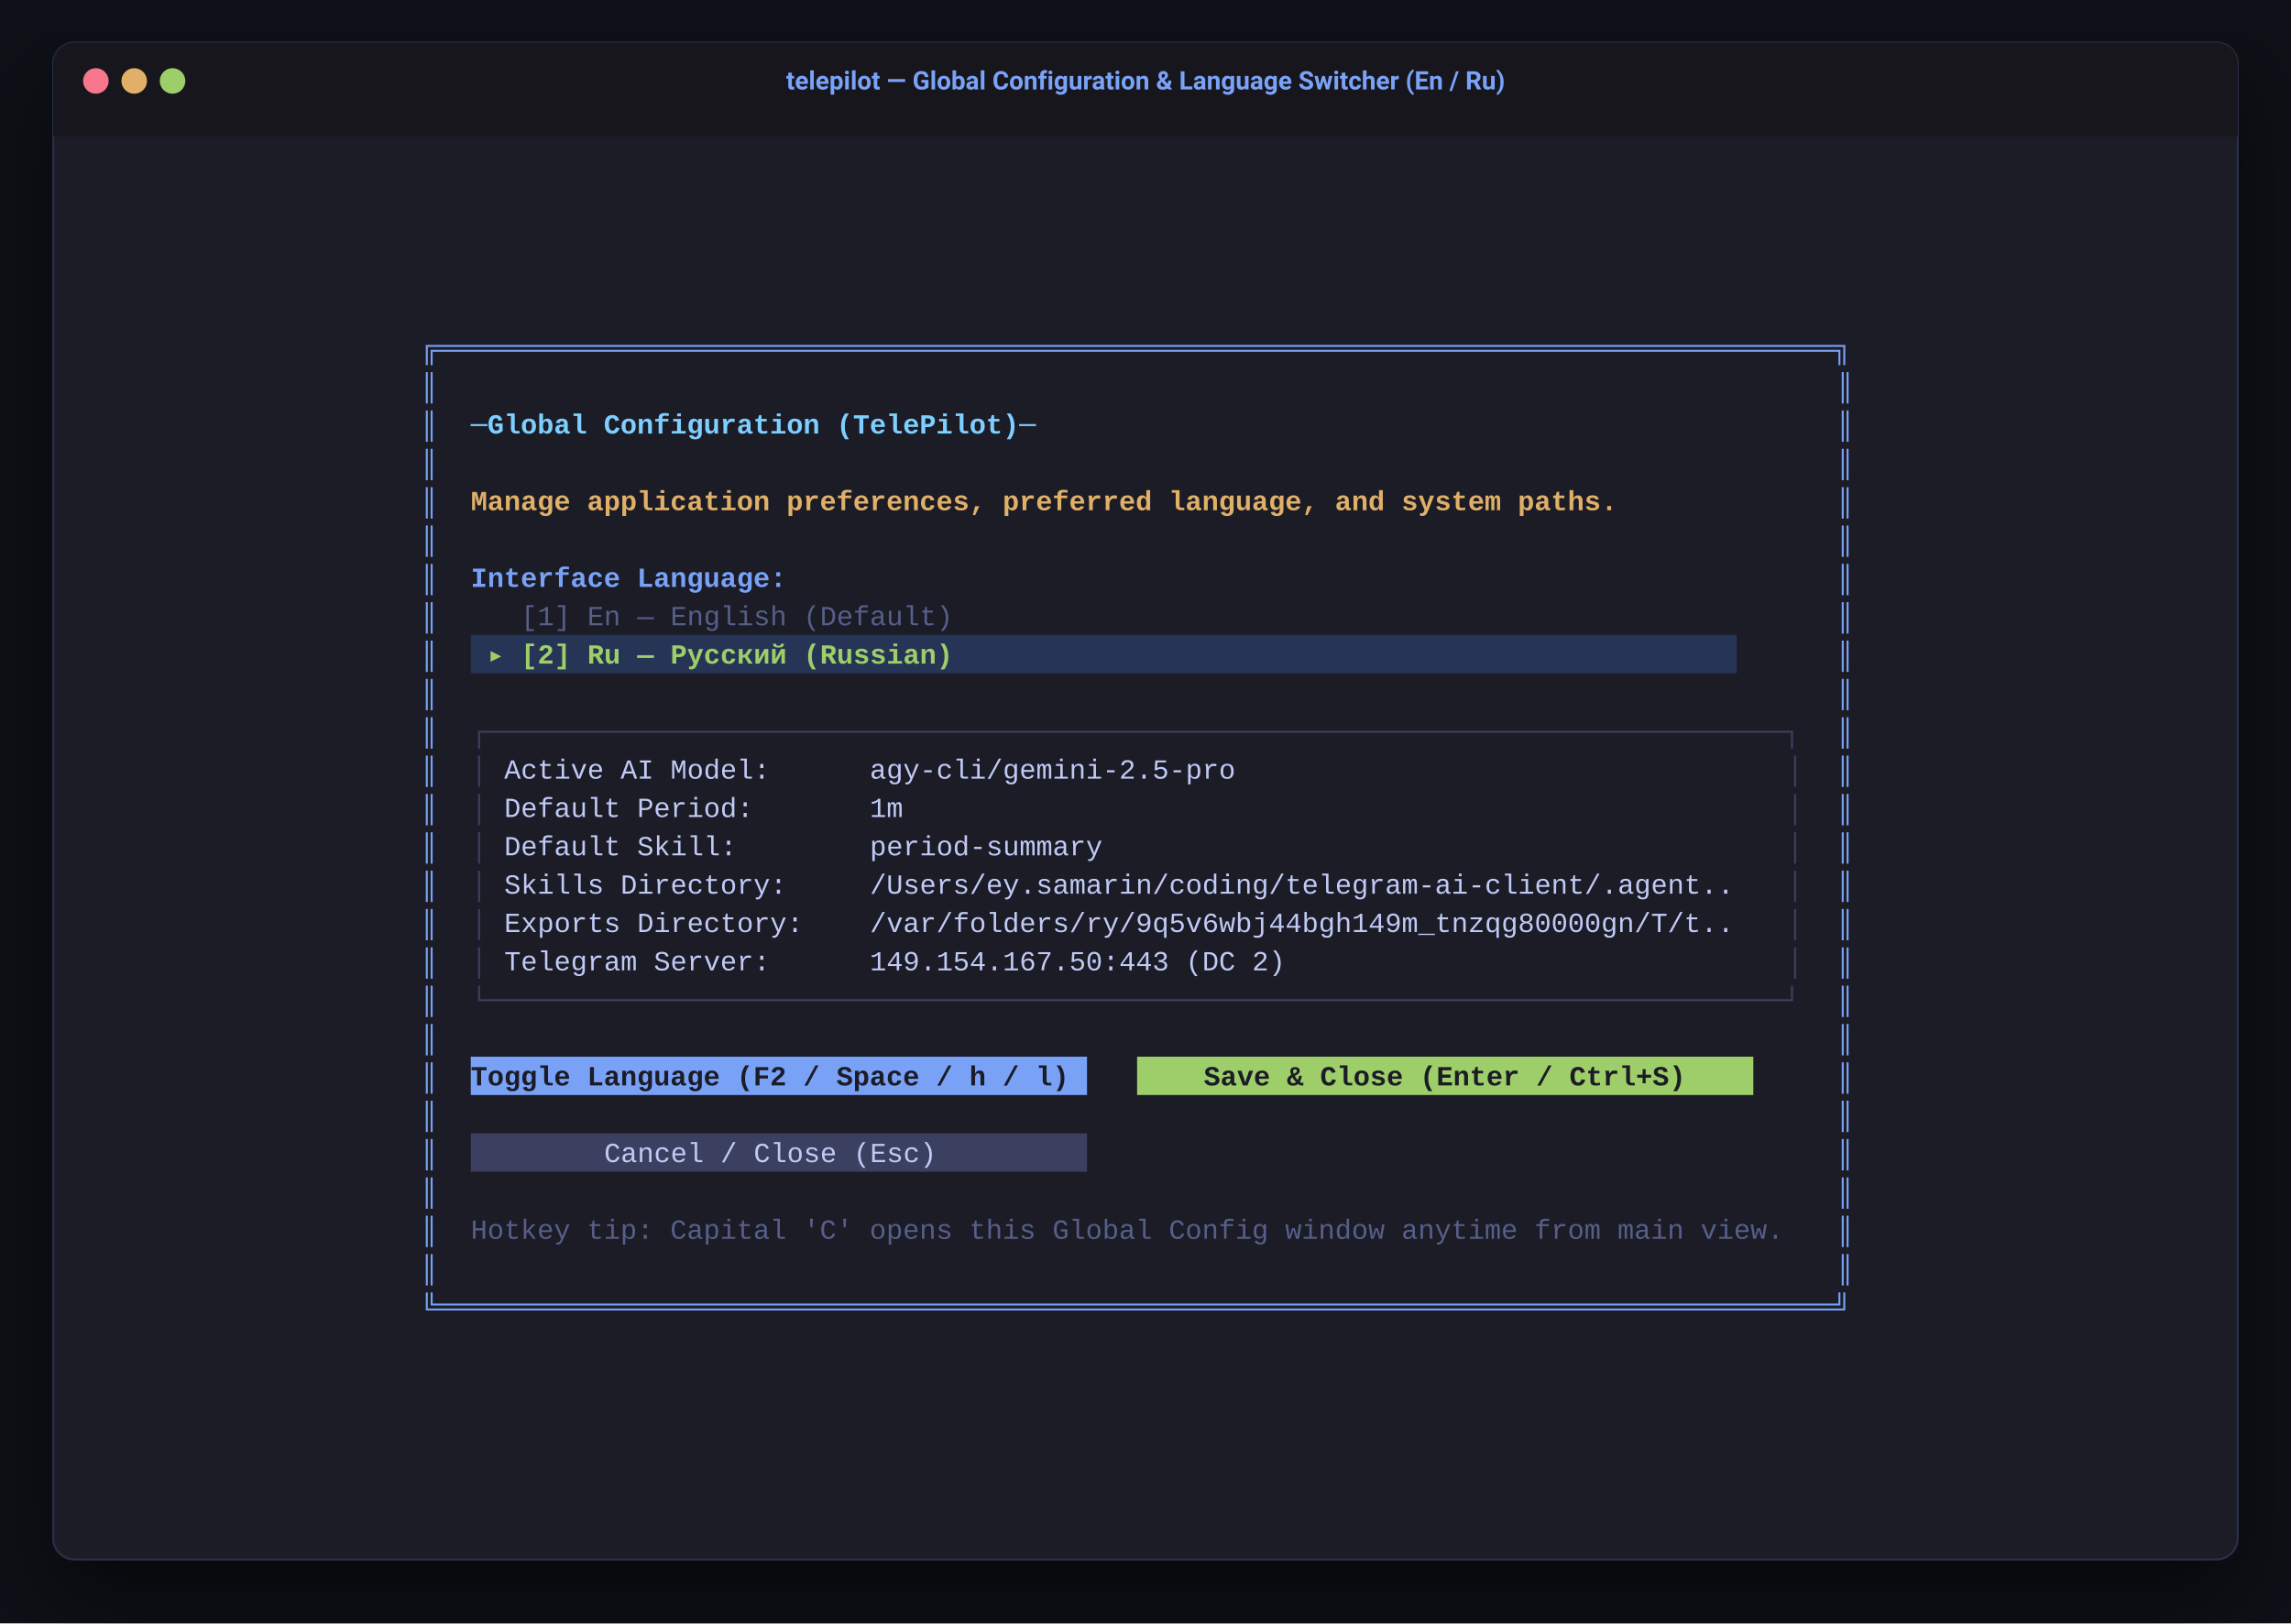
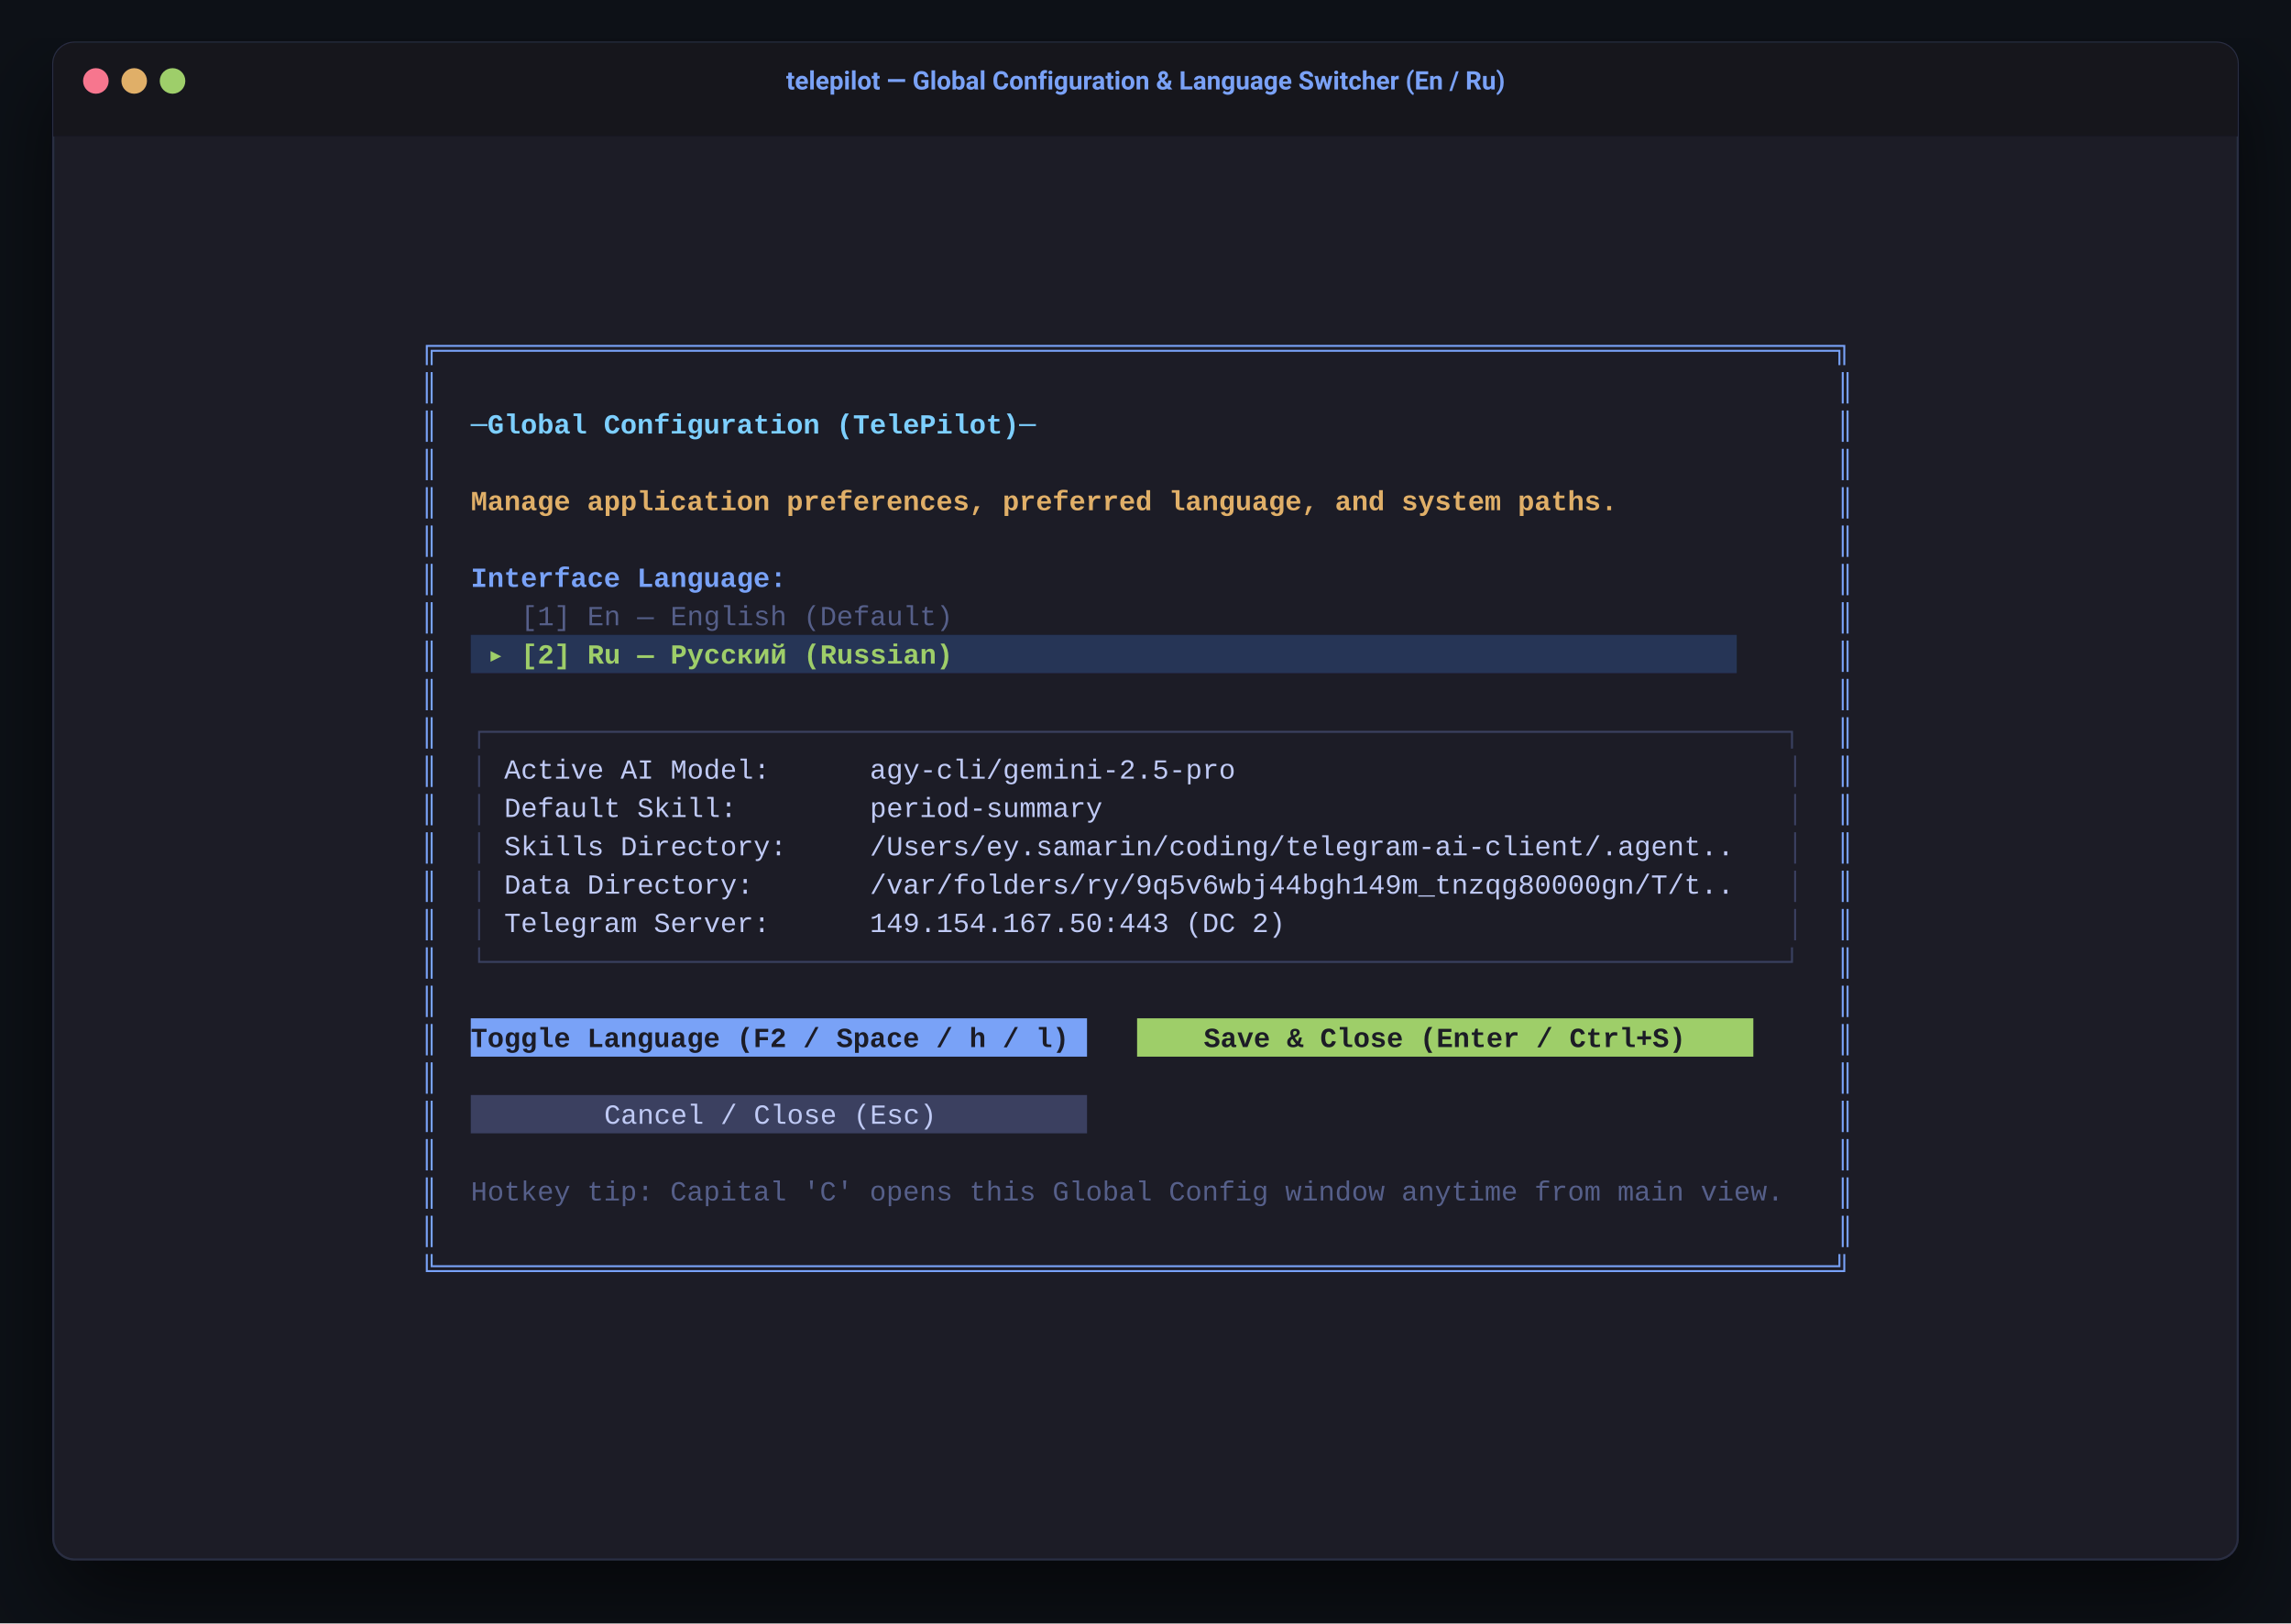
<svg xmlns="http://www.w3.org/2000/svg" viewBox="0 0 1075.5 762.0" width="1075.5" height="762.0">
  <defs>
    <filter id="shadow" x="-5%" y="-5%" width="110%" height="115%">
      <feDropShadow dx="0" dy="18" stdDeviation="22" flood-color="#000000" flood-opacity="0.6" />
    </filter>
  </defs>
  <style>
    .mono { font-family: ui-monospace, SFMono-Regular, Menlo, Monaco, Consolas, "Liberation Mono", "Courier New", monospace; font-size: 13px; font-variant-ligatures: none; }
  </style>
  <rect width="100%" height="100%" fill="#0d1117" />
  <g transform="translate(25.0, 20.0)" filter="url(#shadow)" font-family="ui-monospace, SFMono-Regular, Menlo, Monaco, Consolas, 'Liberation Mono', 'Courier New', monospace" font-size="13">
    <rect width="1025.5" height="712.0" rx="10" ry="10" fill="#1a1b26" stroke="#292e42" stroke-width="1" />
    <path d="M 0,10 A 10,10 0 0 1 10,0 L 1015.5,0 A 10,10 0 0 1 1025.5,10 L 1025.5,44.0 L 0,44.0 Z" fill="#16161e" />
    <circle cx="20" cy="18" r="6" fill="#f7768e" />
    <circle cx="38" cy="18" r="6" fill="#e0af68" />
    <circle cx="56" cy="18" r="6" fill="#9ece6a" />
    <text x="512.8" y="22" font-family="-apple-system, BlinkMacSystemFont, 'Segoe UI', Roboto, Helvetica, Arial, sans-serif" font-size="12" fill="#7aa2f7" font-weight="600" text-anchor="middle">telepilot — Global Configuration &amp; Language Switcher (En / Ru)</text>
    <rect x="196.0" y="278.0" width="594.3" height="18.0" fill="#283457" />
-     <rect x="196.0" y="476.0" width="289.3" height="18.0" fill="#79a2f7" />
-     <rect x="508.8" y="476.0" width="289.3" height="18.0" fill="#9ece69" />
-     <rect x="196.0" y="512.0" width="289.3" height="18.0" fill="#3b4161" />
+     <rect x="196.0" y="458.0" width="289.3" height="18.0" fill="#79a2f7" />
+     <rect x="508.8" y="458.0" width="289.3" height="18.0" fill="#9ece69" />
+     <rect x="196.0" y="494.0" width="289.3" height="18.0" fill="#3b4161" />
    <text class="mono" x="24.0" y="57.5" xml:space="preserve" />
    <text class="mono" x="24.0" y="75.5" xml:space="preserve" />
    <text class="mono" x="24.0" y="93.5" xml:space="preserve" />
    <text class="mono" x="24.0" y="111.5" xml:space="preserve" />
    <text class="mono" x="24.0" y="129.5" xml:space="preserve" />
    <text class="mono" x="24.0" y="147.5" xml:space="preserve">
      <tspan x="172.6" y="147.5" fill="#79a2f7">╔════════════════════════════════════════════════════════════════════════════════════╗</tspan>
    </text>
    <text class="mono" x="24.0" y="165.5" xml:space="preserve">
      <tspan x="172.6" y="165.5" fill="#79a2f7">║</tspan>
      <tspan x="837.3" y="165.5" fill="#79a2f7">║</tspan>
    </text>
    <text class="mono" x="24.0" y="183.5" xml:space="preserve">
      <tspan x="172.6" y="183.5" fill="#79a2f7">║</tspan>
      <tspan x="196.0" y="183.5" fill="#7dcfff" font-weight="bold">─Global Configuration (TelePilot)─</tspan>
      <tspan x="837.3" y="183.5" fill="#79a2f7">║</tspan>
    </text>
    <text class="mono" x="24.0" y="201.5" xml:space="preserve">
      <tspan x="172.6" y="201.5" fill="#79a2f7">║</tspan>
      <tspan x="837.3" y="201.5" fill="#79a2f7">║</tspan>
    </text>
    <text class="mono" x="24.0" y="219.5" xml:space="preserve">
      <tspan x="172.6" y="219.5" fill="#79a2f7">║</tspan>
      <tspan x="196.0" y="219.5" fill="#e0af68" font-weight="bold">Manage application preferences, preferred language, and system paths.</tspan>
      <tspan x="837.3" y="219.5" fill="#79a2f7">║</tspan>
    </text>
    <text class="mono" x="24.0" y="237.5" xml:space="preserve">
      <tspan x="172.6" y="237.5" fill="#79a2f7">║</tspan>
      <tspan x="837.3" y="237.5" fill="#79a2f7">║</tspan>
    </text>
    <text class="mono" x="24.0" y="255.5" xml:space="preserve">
      <tspan x="172.6" y="255.5" fill="#79a2f7">║</tspan>
      <tspan x="196.0" y="255.5" fill="#79a2f7" font-weight="bold">Interface Language:</tspan>
      <tspan x="837.3" y="255.5" fill="#79a2f7">║</tspan>
    </text>
    <text class="mono" x="24.0" y="273.5" xml:space="preserve">
      <tspan x="172.6" y="273.5" fill="#79a2f7">║</tspan>
      <tspan x="203.9" y="273.5" fill="#565f89">  [1] En — English (Default)</tspan>
      <tspan x="837.3" y="273.5" fill="#79a2f7">║</tspan>
    </text>
    <text class="mono" x="24.0" y="291.5" xml:space="preserve">
      <tspan x="172.6" y="291.5" fill="#79a2f7">║</tspan>
      <tspan x="203.9" y="291.5" fill="#9ece69" font-weight="bold">▸ [2] Ru — Русский (Russian)</tspan>
      <tspan x="837.3" y="291.5" fill="#79a2f7">║</tspan>
    </text>
    <text class="mono" x="24.0" y="309.5" xml:space="preserve">
      <tspan x="172.6" y="309.5" fill="#79a2f7">║</tspan>
      <tspan x="837.3" y="309.5" fill="#79a2f7">║</tspan>
    </text>
    <text class="mono" x="24.0" y="327.5" xml:space="preserve">
      <tspan x="172.6" y="327.5" fill="#79a2f7">║</tspan>
      <tspan x="196.0" y="327.5" fill="#3b4161">┌──────────────────────────────────────────────────────────────────────────────┐</tspan>
      <tspan x="837.3" y="327.5" fill="#79a2f7">║</tspan>
    </text>
    <text class="mono" x="24.0" y="345.5" xml:space="preserve">
      <tspan x="172.6" y="345.5" fill="#79a2f7">║</tspan>
      <tspan x="196.0" y="345.5" fill="#3b4161">│</tspan>
      <tspan x="211.7" y="345.5" fill="#c0caf5">Active AI Model:      agy-cli/gemini-2.5-pro                              </tspan>
      <tspan x="813.8" y="345.5" fill="#3b4161">│</tspan>
      <tspan x="837.3" y="345.5" fill="#79a2f7">║</tspan>
    </text>
    <text class="mono" x="24.0" y="363.5" xml:space="preserve">
      <tspan x="172.6" y="363.5" fill="#79a2f7">║</tspan>
      <tspan x="196.0" y="363.5" fill="#3b4161">│</tspan>
-       <tspan x="211.7" y="363.5" fill="#c0caf5">Default Period:       1m                                                  </tspan>
+       <tspan x="211.7" y="363.5" fill="#c0caf5">Default Skill:        period-summary                                      </tspan>
      <tspan x="813.8" y="363.5" fill="#3b4161">│</tspan>
      <tspan x="837.3" y="363.5" fill="#79a2f7">║</tspan>
    </text>
    <text class="mono" x="24.0" y="381.5" xml:space="preserve">
      <tspan x="172.6" y="381.5" fill="#79a2f7">║</tspan>
      <tspan x="196.0" y="381.5" fill="#3b4161">│</tspan>
-       <tspan x="211.7" y="381.5" fill="#c0caf5">Default Skill:        period-summary                                      </tspan>
+       <tspan x="211.7" y="381.5" fill="#c0caf5">Skills Directory:     /Users/ey.samarin/coding/telegram-ai-client/.agent..</tspan>
      <tspan x="813.8" y="381.5" fill="#3b4161">│</tspan>
      <tspan x="837.3" y="381.5" fill="#79a2f7">║</tspan>
    </text>
    <text class="mono" x="24.0" y="399.5" xml:space="preserve">
      <tspan x="172.6" y="399.5" fill="#79a2f7">║</tspan>
      <tspan x="196.0" y="399.5" fill="#3b4161">│</tspan>
-       <tspan x="211.7" y="399.5" fill="#c0caf5">Skills Directory:     /Users/ey.samarin/coding/telegram-ai-client/.agent..</tspan>
+       <tspan x="211.7" y="399.5" fill="#c0caf5">Data Directory:       /var/folders/ry/9q5v6wbj44bgh149m_tnzqg80000gn/T/t..</tspan>
      <tspan x="813.8" y="399.5" fill="#3b4161">│</tspan>
      <tspan x="837.3" y="399.5" fill="#79a2f7">║</tspan>
    </text>
    <text class="mono" x="24.0" y="417.5" xml:space="preserve">
      <tspan x="172.6" y="417.5" fill="#79a2f7">║</tspan>
      <tspan x="196.0" y="417.5" fill="#3b4161">│</tspan>
-       <tspan x="211.7" y="417.5" fill="#c0caf5">Exports Directory:    /var/folders/ry/9q5v6wbj44bgh149m_tnzqg80000gn/T/t..</tspan>
+       <tspan x="211.7" y="417.5" fill="#c0caf5">Telegram Server:      149.154.167.50:443 (DC 2)                           </tspan>
      <tspan x="813.8" y="417.5" fill="#3b4161">│</tspan>
      <tspan x="837.3" y="417.5" fill="#79a2f7">║</tspan>
    </text>
    <text class="mono" x="24.0" y="435.5" xml:space="preserve">
      <tspan x="172.6" y="435.5" fill="#79a2f7">║</tspan>
-       <tspan x="196.0" y="435.5" fill="#3b4161">│</tspan>
-       <tspan x="211.7" y="435.5" fill="#c0caf5">Telegram Server:      149.154.167.50:443 (DC 2)                           </tspan>
-       <tspan x="813.8" y="435.5" fill="#3b4161">│</tspan>
+       <tspan x="196.0" y="435.5" fill="#3b4161">└──────────────────────────────────────────────────────────────────────────────┘</tspan>
      <tspan x="837.3" y="435.5" fill="#79a2f7">║</tspan>
    </text>
    <text class="mono" x="24.0" y="453.5" xml:space="preserve">
      <tspan x="172.6" y="453.5" fill="#79a2f7">║</tspan>
-       <tspan x="196.0" y="453.5" fill="#3b4161">└──────────────────────────────────────────────────────────────────────────────┘</tspan>
      <tspan x="837.3" y="453.5" fill="#79a2f7">║</tspan>
    </text>
    <text class="mono" x="24.0" y="471.5" xml:space="preserve">
      <tspan x="172.6" y="471.5" fill="#79a2f7">║</tspan>
+       <tspan x="196.0" y="471.5" fill="#1a1b26" font-weight="bold">Toggle Language (F2 / Space / h / l)</tspan>
+       <tspan x="540.1" y="471.5" fill="#1a1b26" font-weight="bold">Save &amp; Close (Enter / Ctrl+S)</tspan>
      <tspan x="837.3" y="471.5" fill="#79a2f7">║</tspan>
    </text>
    <text class="mono" x="24.0" y="489.5" xml:space="preserve">
      <tspan x="172.6" y="489.5" fill="#79a2f7">║</tspan>
-       <tspan x="196.0" y="489.5" fill="#1a1b26" font-weight="bold">Toggle Language (F2 / Space / h / l)</tspan>
-       <tspan x="540.1" y="489.5" fill="#1a1b26" font-weight="bold">Save &amp; Close (Enter / Ctrl+S)</tspan>
      <tspan x="837.3" y="489.5" fill="#79a2f7">║</tspan>
    </text>
    <text class="mono" x="24.0" y="507.5" xml:space="preserve">
      <tspan x="172.6" y="507.5" fill="#79a2f7">║</tspan>
+       <tspan x="258.6" y="507.5" fill="#c0caf5">Cancel / Close (Esc)</tspan>
      <tspan x="837.3" y="507.5" fill="#79a2f7">║</tspan>
    </text>
    <text class="mono" x="24.0" y="525.5" xml:space="preserve">
      <tspan x="172.6" y="525.5" fill="#79a2f7">║</tspan>
-       <tspan x="258.6" y="525.5" fill="#c0caf5">Cancel / Close (Esc)</tspan>
      <tspan x="837.3" y="525.5" fill="#79a2f7">║</tspan>
    </text>
    <text class="mono" x="24.0" y="543.5" xml:space="preserve">
      <tspan x="172.6" y="543.5" fill="#79a2f7">║</tspan>
+       <tspan x="196.0" y="543.5" fill="#565f89">Hotkey tip: Capital 'C' opens this Global Config window anytime from main view.</tspan>
      <tspan x="837.3" y="543.5" fill="#79a2f7">║</tspan>
    </text>
    <text class="mono" x="24.0" y="561.5" xml:space="preserve">
      <tspan x="172.6" y="561.5" fill="#79a2f7">║</tspan>
-       <tspan x="196.0" y="561.5" fill="#565f89">Hotkey tip: Capital 'C' opens this Global Config window anytime from main view.</tspan>
      <tspan x="837.3" y="561.5" fill="#79a2f7">║</tspan>
    </text>
    <text class="mono" x="24.0" y="579.5" xml:space="preserve">
-       <tspan x="172.6" y="579.5" fill="#79a2f7">║</tspan>
-       <tspan x="837.3" y="579.5" fill="#79a2f7">║</tspan>
+       <tspan x="172.6" y="579.5" fill="#79a2f7">╚════════════════════════════════════════════════════════════════════════════════════╝</tspan>
    </text>
-     <text class="mono" x="24.0" y="597.5" xml:space="preserve">
-       <tspan x="172.6" y="597.5" fill="#79a2f7">╚════════════════════════════════════════════════════════════════════════════════════╝</tspan>
-     </text>
+     <text class="mono" x="24.0" y="597.5" xml:space="preserve" />
    <text class="mono" x="24.0" y="615.5" xml:space="preserve" />
    <text class="mono" x="24.0" y="633.5" xml:space="preserve" />
    <text class="mono" x="24.0" y="651.5" xml:space="preserve" />
    <text class="mono" x="24.0" y="669.5" xml:space="preserve" />
    <text class="mono" x="24.0" y="687.5" xml:space="preserve" />
  </g>
</svg>
